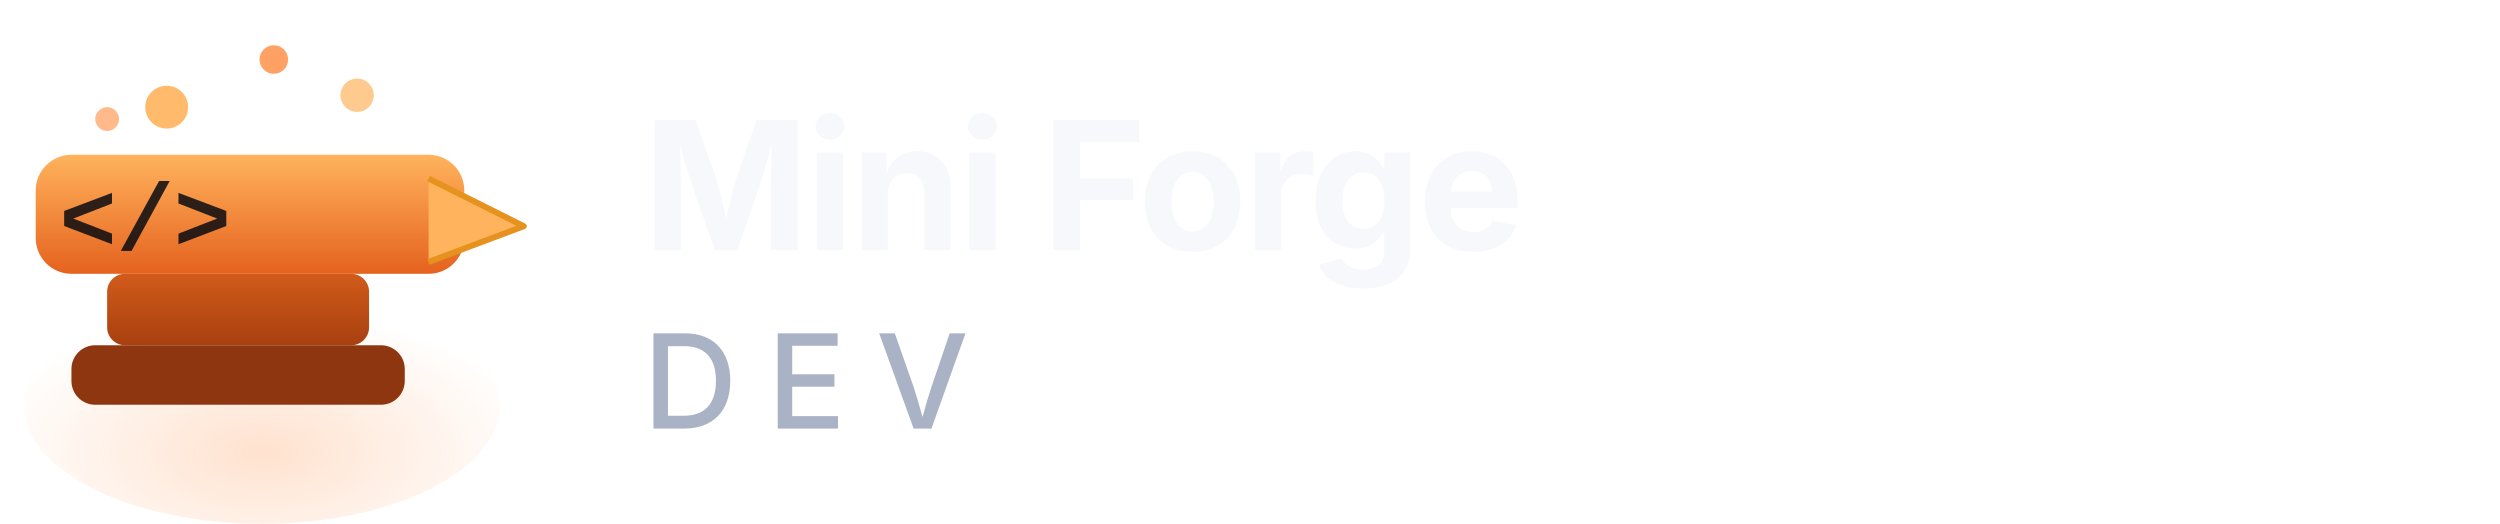
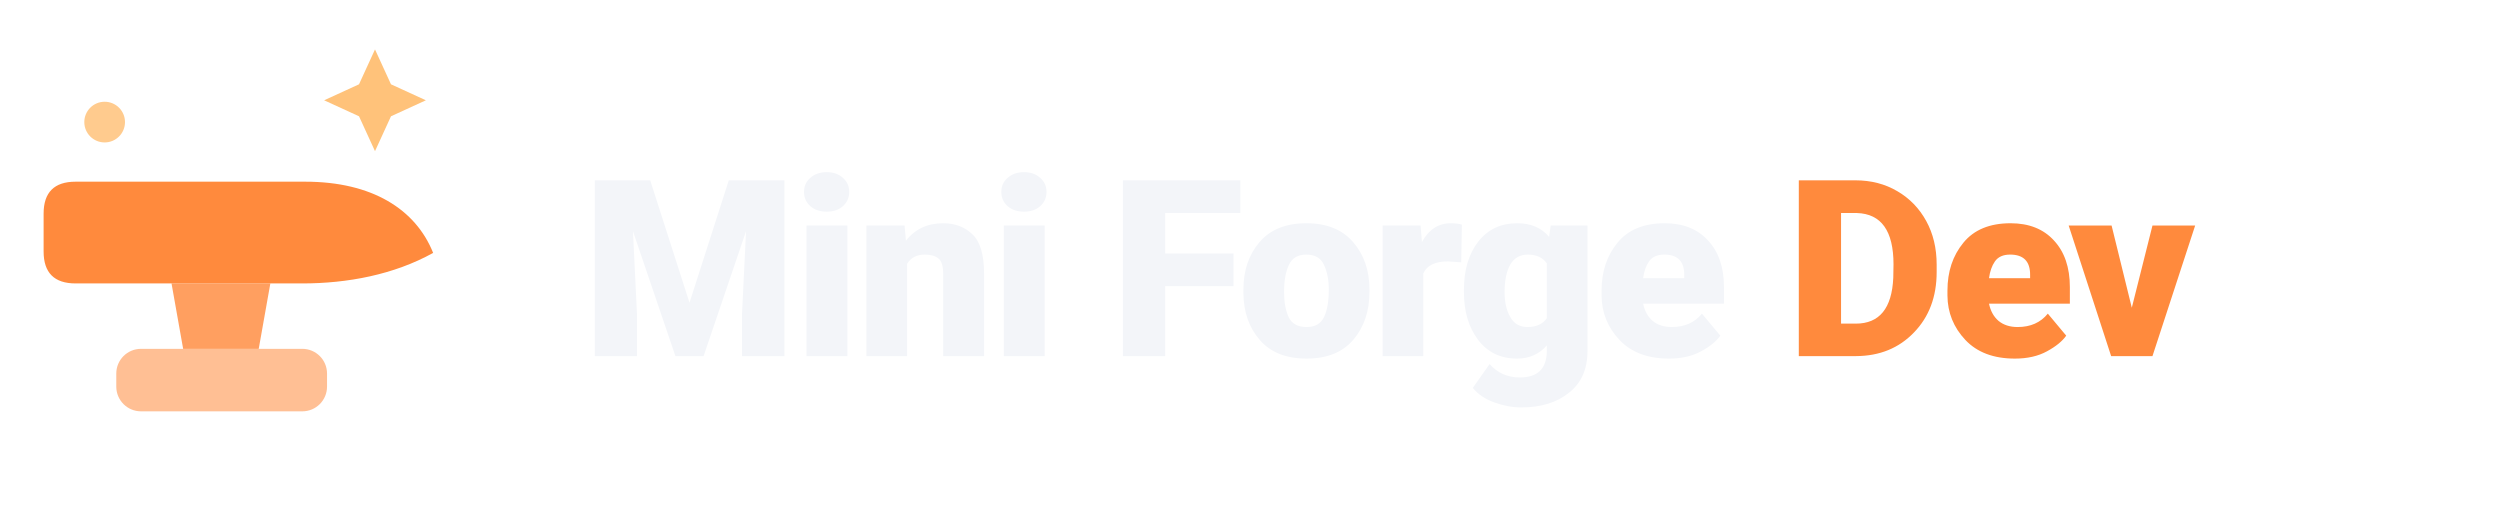
- <svg xmlns="http://www.w3.org/2000/svg" viewBox="0 0 210 44" width="210" height="44" role="img" aria-label="Mini Forge Dev logo">
-   <defs>
-     <linearGradient id="anv-top" x1="0%" y1="0%" x2="0%" y2="100%">
-       <stop offset="0%" stop-color="#FFB35C" />
-       <stop offset="100%" stop-color="#E5621E" />
-     </linearGradient>
-     <linearGradient id="anv-body" x1="0%" y1="0%" x2="0%" y2="100%">
-       <stop offset="0%" stop-color="#D15B1A" />
-       <stop offset="100%" stop-color="#A84010" />
-     </linearGradient>
-     <radialGradient id="glow-bg" cx="50%" cy="70%" r="60%">
-       <stop offset="0%" stop-color="#FF8A3D" stop-opacity="0.25" />
-       <stop offset="100%" stop-color="#FF8A3D" stop-opacity="0" />
-     </radialGradient>
-   </defs>
-   <ellipse cx="22" cy="34" rx="20" ry="10" fill="url(#glow-bg)" />
-   <rect x="3" y="13" width="36" height="10" rx="3" fill="url(#anv-top)" />
-   <path d="M36 15 L44 19 L36 22" fill="#FFB35C" stroke="#E5921E" stroke-width="0.5" stroke-linejoin="round" />
-   <rect x="9" y="23" width="22" height="6" rx="1.5" fill="url(#anv-body)" />
-   <rect x="6" y="29" width="28" height="5" rx="2" fill="#8E3610" />
-   <text x="5" y="21" font-family="'Courier New',Courier,monospace" font-size="8" font-weight="900" fill="#090B10" opacity="0.85">&lt;/&gt;</text>
-   <circle cx="14" cy="9" r="1.8" fill="#FFB35C" opacity="0.9" />
-   <circle cx="23" cy="5" r="1.2" fill="#FF8A3D" opacity="0.8" />
-   <circle cx="30" cy="8" r="1.4" fill="#FFB35C" opacity="0.7" />
-   <circle cx="9" cy="10" r="1.0" fill="#FF8A3D" opacity="0.6" />
-   <text x="54" y="21" font-family="Inter,ui-sans-serif,system-ui,-apple-system,BlinkMacSystemFont,'Segoe UI',sans-serif" font-size="15" font-weight="700" fill="#F7F8FC" letter-spacing="-0.3">Mini Forge</text>
-   <text x="54" y="36" font-family="Inter,ui-sans-serif,system-ui,-apple-system,BlinkMacSystemFont,'Segoe UI',sans-serif" font-size="11" font-weight="500" fill="#AAB3C5" letter-spacing="2.5">DEV</text>
+ <svg xmlns="http://www.w3.org/2000/svg" viewBox="0 0 172 36" width="172" height="36" role="img" aria-label="Mini Forge Dev" style="color:#F3F5F9">
+   <g transform="translate(0 2)">
+     <path fill="#FF8A3D" d="M5.2 10.5 H21 C25.6 10.5 28.6 12.4 29.8 15.4 C27.1 16.9 23.9 17.5 20.8 17.5 H5.2 Q3 17.5 3 15.3 V12.7 Q3 10.5 5.2 10.5 Z" />
+     <path fill="#FF8A3D" opacity="0.82" d="M11.8 17.5 H18.6 L17.8 22 H12.6 Z" />
+     <rect fill="#FF8A3D" opacity="0.55" x="8" y="22" width="14.5" height="4.3" rx="1.7" />
+     <path fill="#FFC27A" d="M25.8 1.4 L26.9 3.8 L29.3 4.9 L26.9 6 L25.8 8.4 L24.7 6 L22.3 4.9 L24.7 3.8 Z" />
+     <circle fill="#FFC27A" opacity="0.85" cx="7.2" cy="6.4" r="1.4" />
+   </g>
+   <text x="40" y="24.5" font-family="system-ui,-apple-system,'Segoe UI',Roboto,'Helvetica Neue',Arial,sans-serif" font-size="17" font-weight="800" letter-spacing="-0.35" fill="currentColor">Mini Forge <tspan fill="#FF8A3D">Dev</tspan>
+   </text>
</svg>
